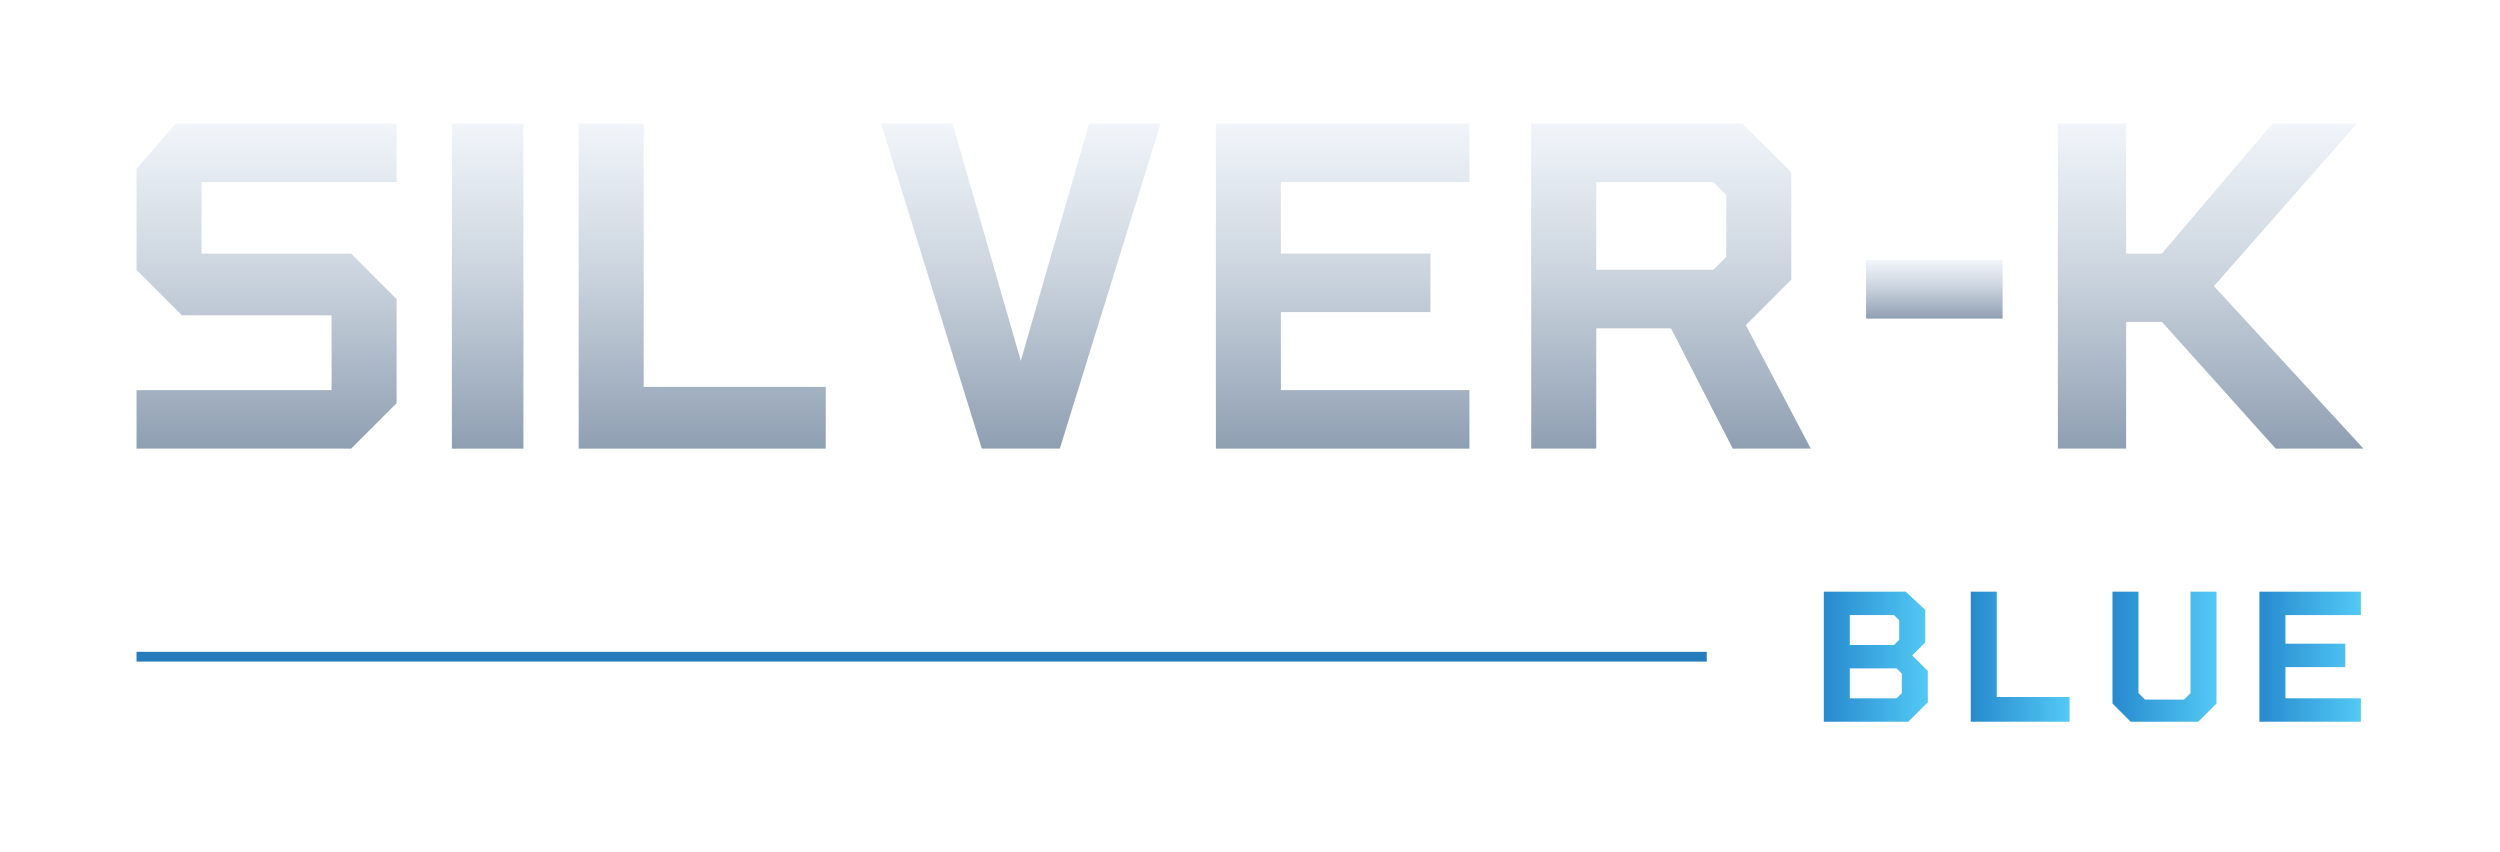
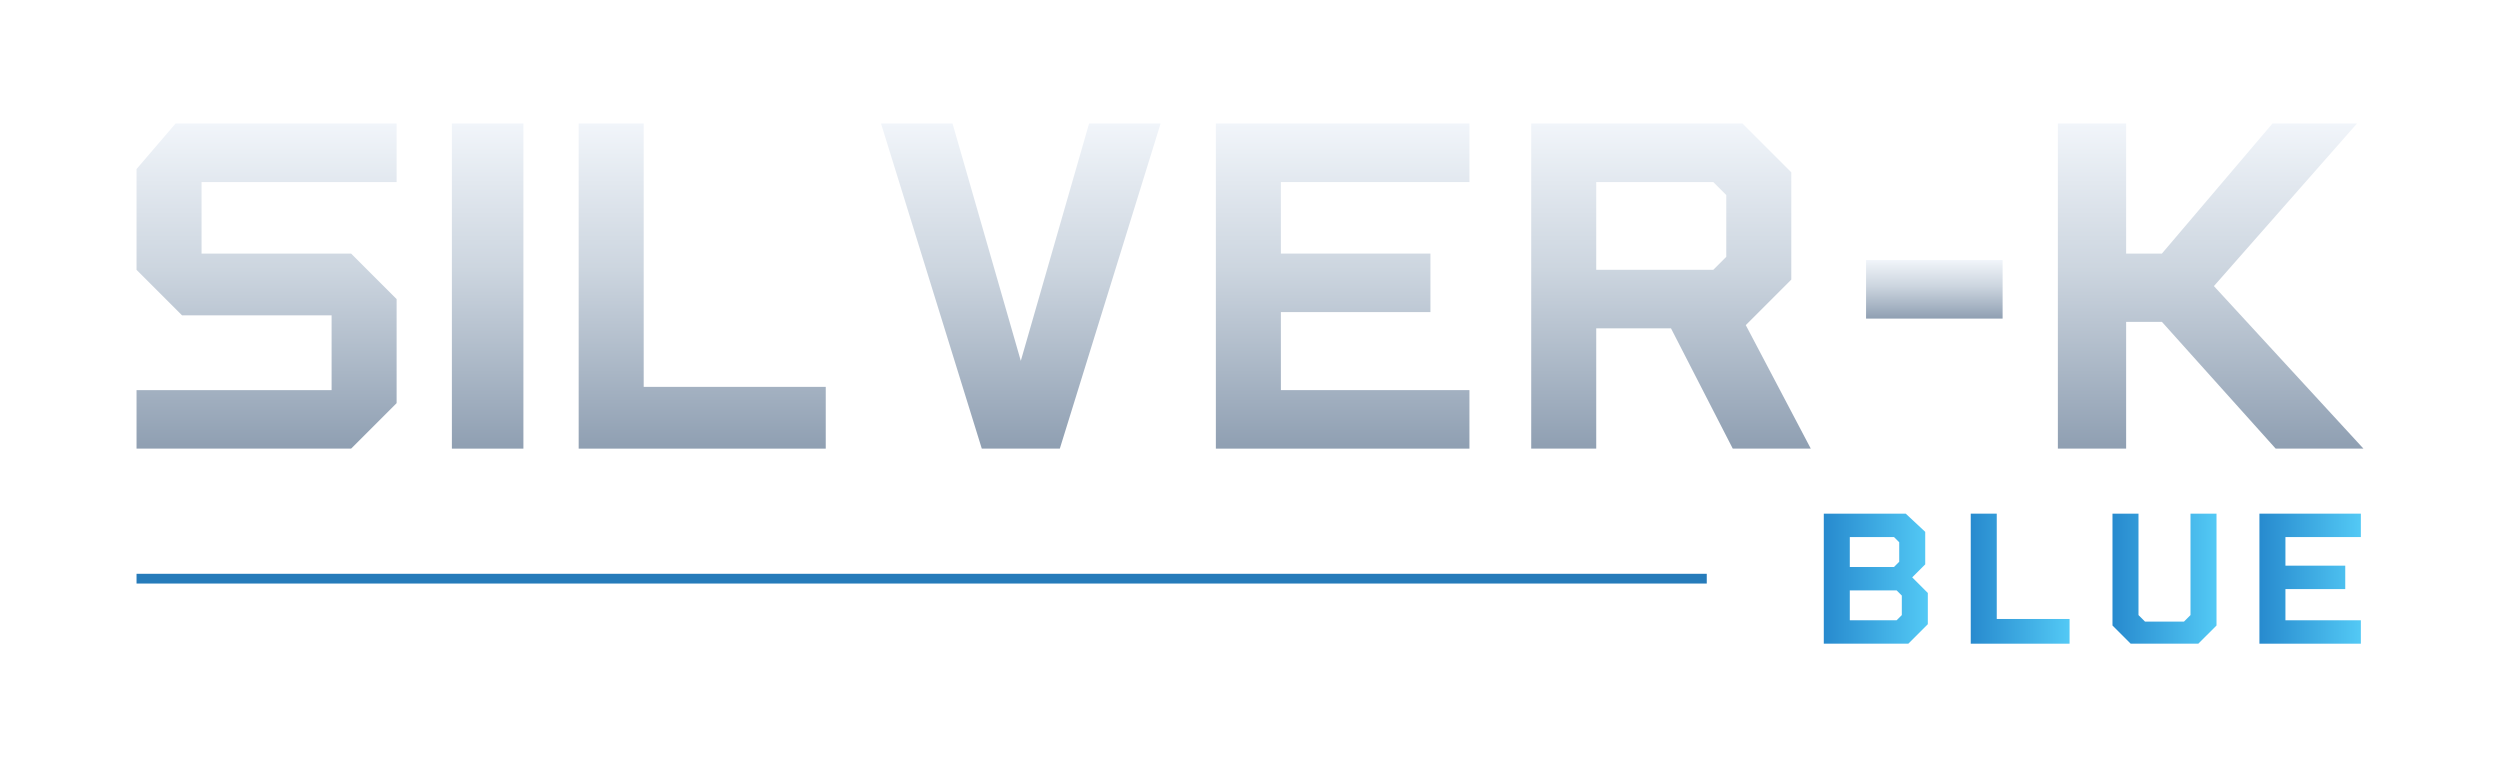
- <svg xmlns="http://www.w3.org/2000/svg" width="769" height="262" viewBox="0 0 769 262" role="img" aria-labelledby="title">
+ <svg xmlns="http://www.w3.org/2000/svg" width="769" height="238" viewBox="0 0 769 238" role="img" aria-labelledby="title">
  <defs>
    <linearGradient id="silver" x1="0" y1="0" x2="0" y2="1">
      <stop stop-color="#F1F5FA" />
      <stop offset=".45" stop-color="#CCD5DF" />
      <stop offset="1" stop-color="#8F9FB2" />
    </linearGradient>
    <linearGradient id="blue" x1="0" y1="0" x2="1" y2="0">
      <stop stop-color="#278ACE" />
      <stop offset="1" stop-color="#53C9F5" />
    </linearGradient>
  </defs>
  <g transform="translate(42 38)">
    <path id="glyph-0-0" transform="translate(0 0) scale(1)" fill="url(#silver)" fill-rule="evenodd" d="M12 0H80V18H20V40H66L80 54V86L66 100H0V82H60V59H14L0 45V14Z" />
    <path id="glyph-0-1" transform="translate(97 0) scale(1)" fill="url(#silver)" fill-rule="evenodd" d="M0 0H22V100H0Z" />
    <path id="glyph-0-2" transform="translate(136 0) scale(1)" fill="url(#silver)" fill-rule="evenodd" d="M0 0H20V81H76V100H0Z" />
    <path id="glyph-0-3" transform="translate(229 0) scale(1)" fill="url(#silver)" fill-rule="evenodd" d="M0 0H22L43 73L64 0H86L55 100H31Z" />
    <path id="glyph-0-4" transform="translate(332 0) scale(1)" fill="url(#silver)" fill-rule="evenodd" d="M0 0H78V18H20V40H66V58H20V82H78V100H0Z" />
    <path id="glyph-0-5" transform="translate(429 0) scale(1)" fill="url(#silver)" fill-rule="evenodd" d="M0 0H65L80 15V48L66 62L86 100H62L43 63H20V100H0Z M20 18V45H56L60 41V22L56 18Z" />
    <path id="glyph-0-6" transform="translate(532 0) scale(1)" fill="url(#silver)" fill-rule="evenodd" d="M0 42H42V60H0Z" />
    <path id="glyph-0-7" transform="translate(591 0) scale(1)" fill="url(#silver)" fill-rule="evenodd" d="M0 0H21V40H32L66 0H92L48 50L94 100H67L32 61H21V100H0Z" />
-     <path d="M0 164H483" stroke="#267BBA" stroke-width="3" />
+     <path d="M0 140H483" stroke="#267BBA" stroke-width="3" />
    <g transform="translate(519 0)">
-       <path id="glyph-144-0" transform="translate(0 144) scale(0.4)" fill="url(#blue)" fill-rule="evenodd" d="M0 0H63L78 14V39L68 49L80 61V85L65 100H0Z M20 18V41H54L58 37V22L54 18Z M20 59V82H56L60 78V63L56 59Z" />
-       <path id="glyph-144-1" transform="translate(45.2 144) scale(0.4)" fill="url(#blue)" fill-rule="evenodd" d="M0 0H20V81H76V100H0Z" />
-       <path id="glyph-144-2" transform="translate(88.8 144) scale(0.4)" fill="url(#blue)" fill-rule="evenodd" d="M0 0H20V78L25 83H55L60 78V0H80V86L66 100H14L0 86Z" />
-       <path id="glyph-144-3" transform="translate(134 144) scale(0.4)" fill="url(#blue)" fill-rule="evenodd" d="M0 0H78V18H20V40H66V58H20V82H78V100H0Z" />
+       <path id="glyph-144-0" transform="translate(0 120) scale(0.4)" fill="url(#blue)" fill-rule="evenodd" d="M0 0H63L78 14V39L68 49L80 61V85L65 100H0Z M20 18V41H54L58 37V22L54 18Z M20 59V82H56L60 78V63L56 59Z" />
+       <path id="glyph-144-1" transform="translate(45.2 120) scale(0.4)" fill="url(#blue)" fill-rule="evenodd" d="M0 0H20V81H76V100H0Z" />
+       <path id="glyph-144-2" transform="translate(88.8 120) scale(0.4)" fill="url(#blue)" fill-rule="evenodd" d="M0 0H20V78L25 83H55L60 78V0H80V86L66 100H14L0 86Z" />
+       <path id="glyph-144-3" transform="translate(134 120) scale(0.4)" fill="url(#blue)" fill-rule="evenodd" d="M0 0H78V18H20V40H66V58H20V82H78V100H0Z" />
    </g>
  </g>
</svg>
